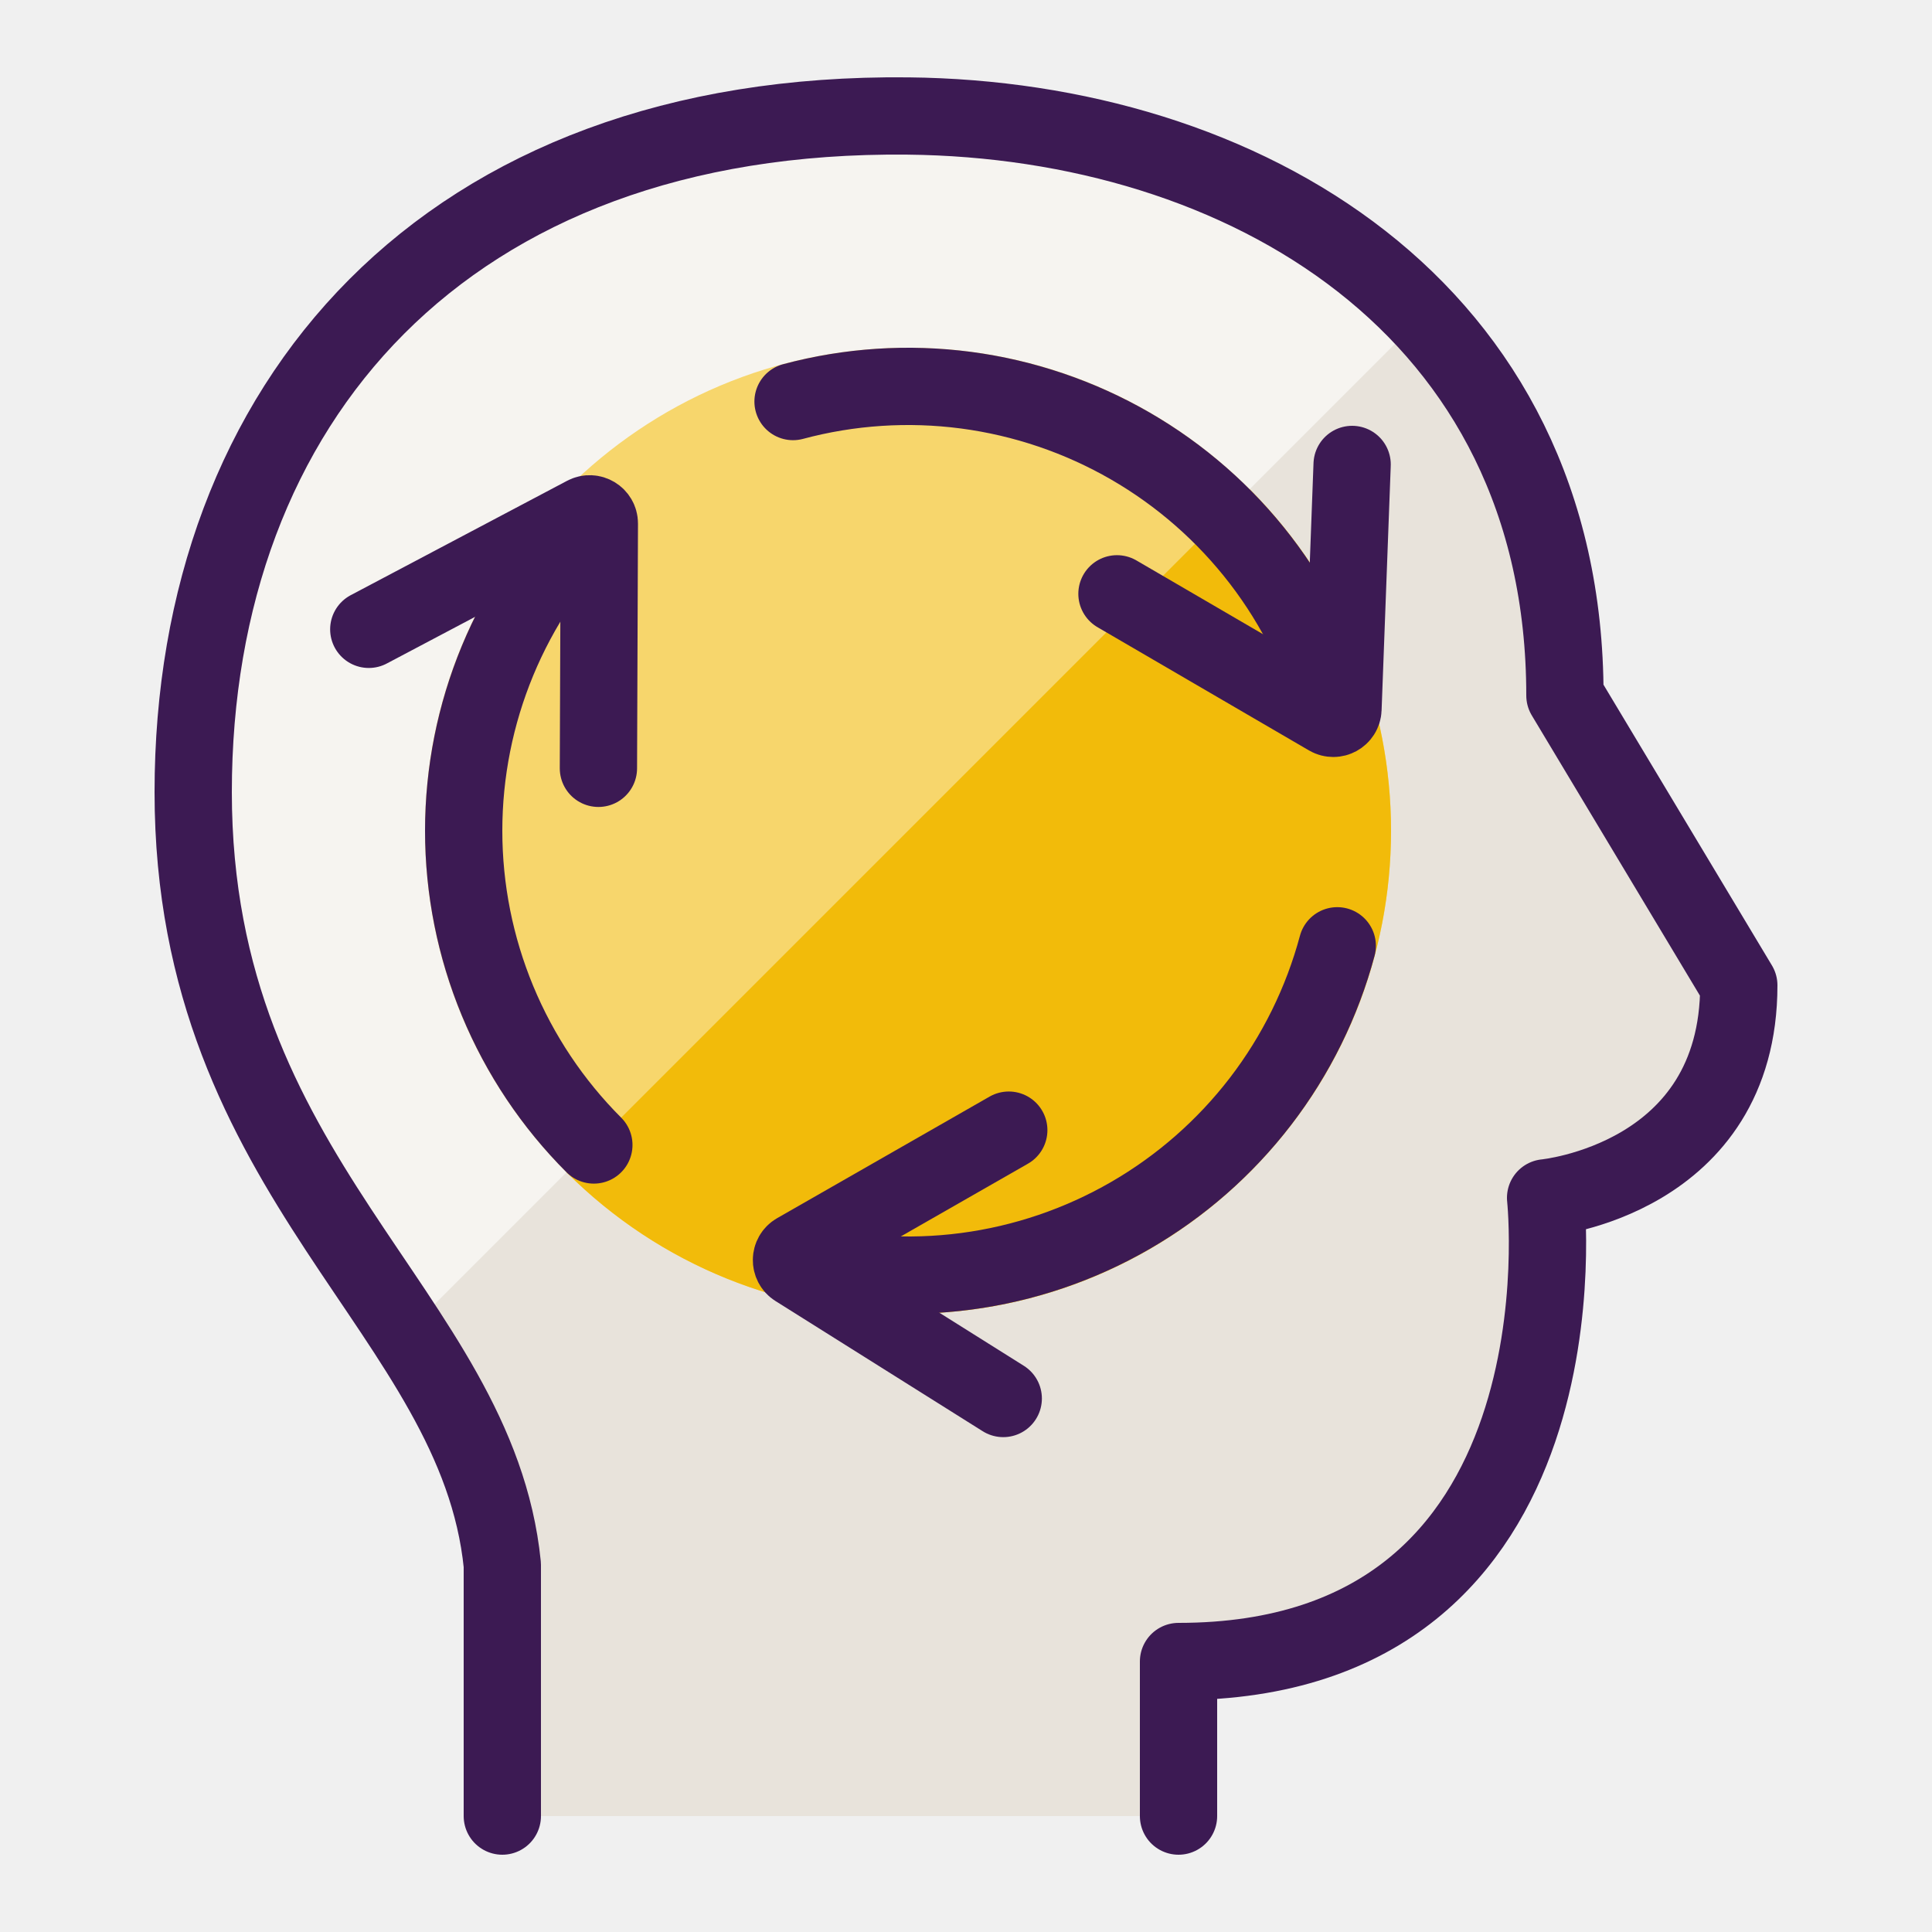
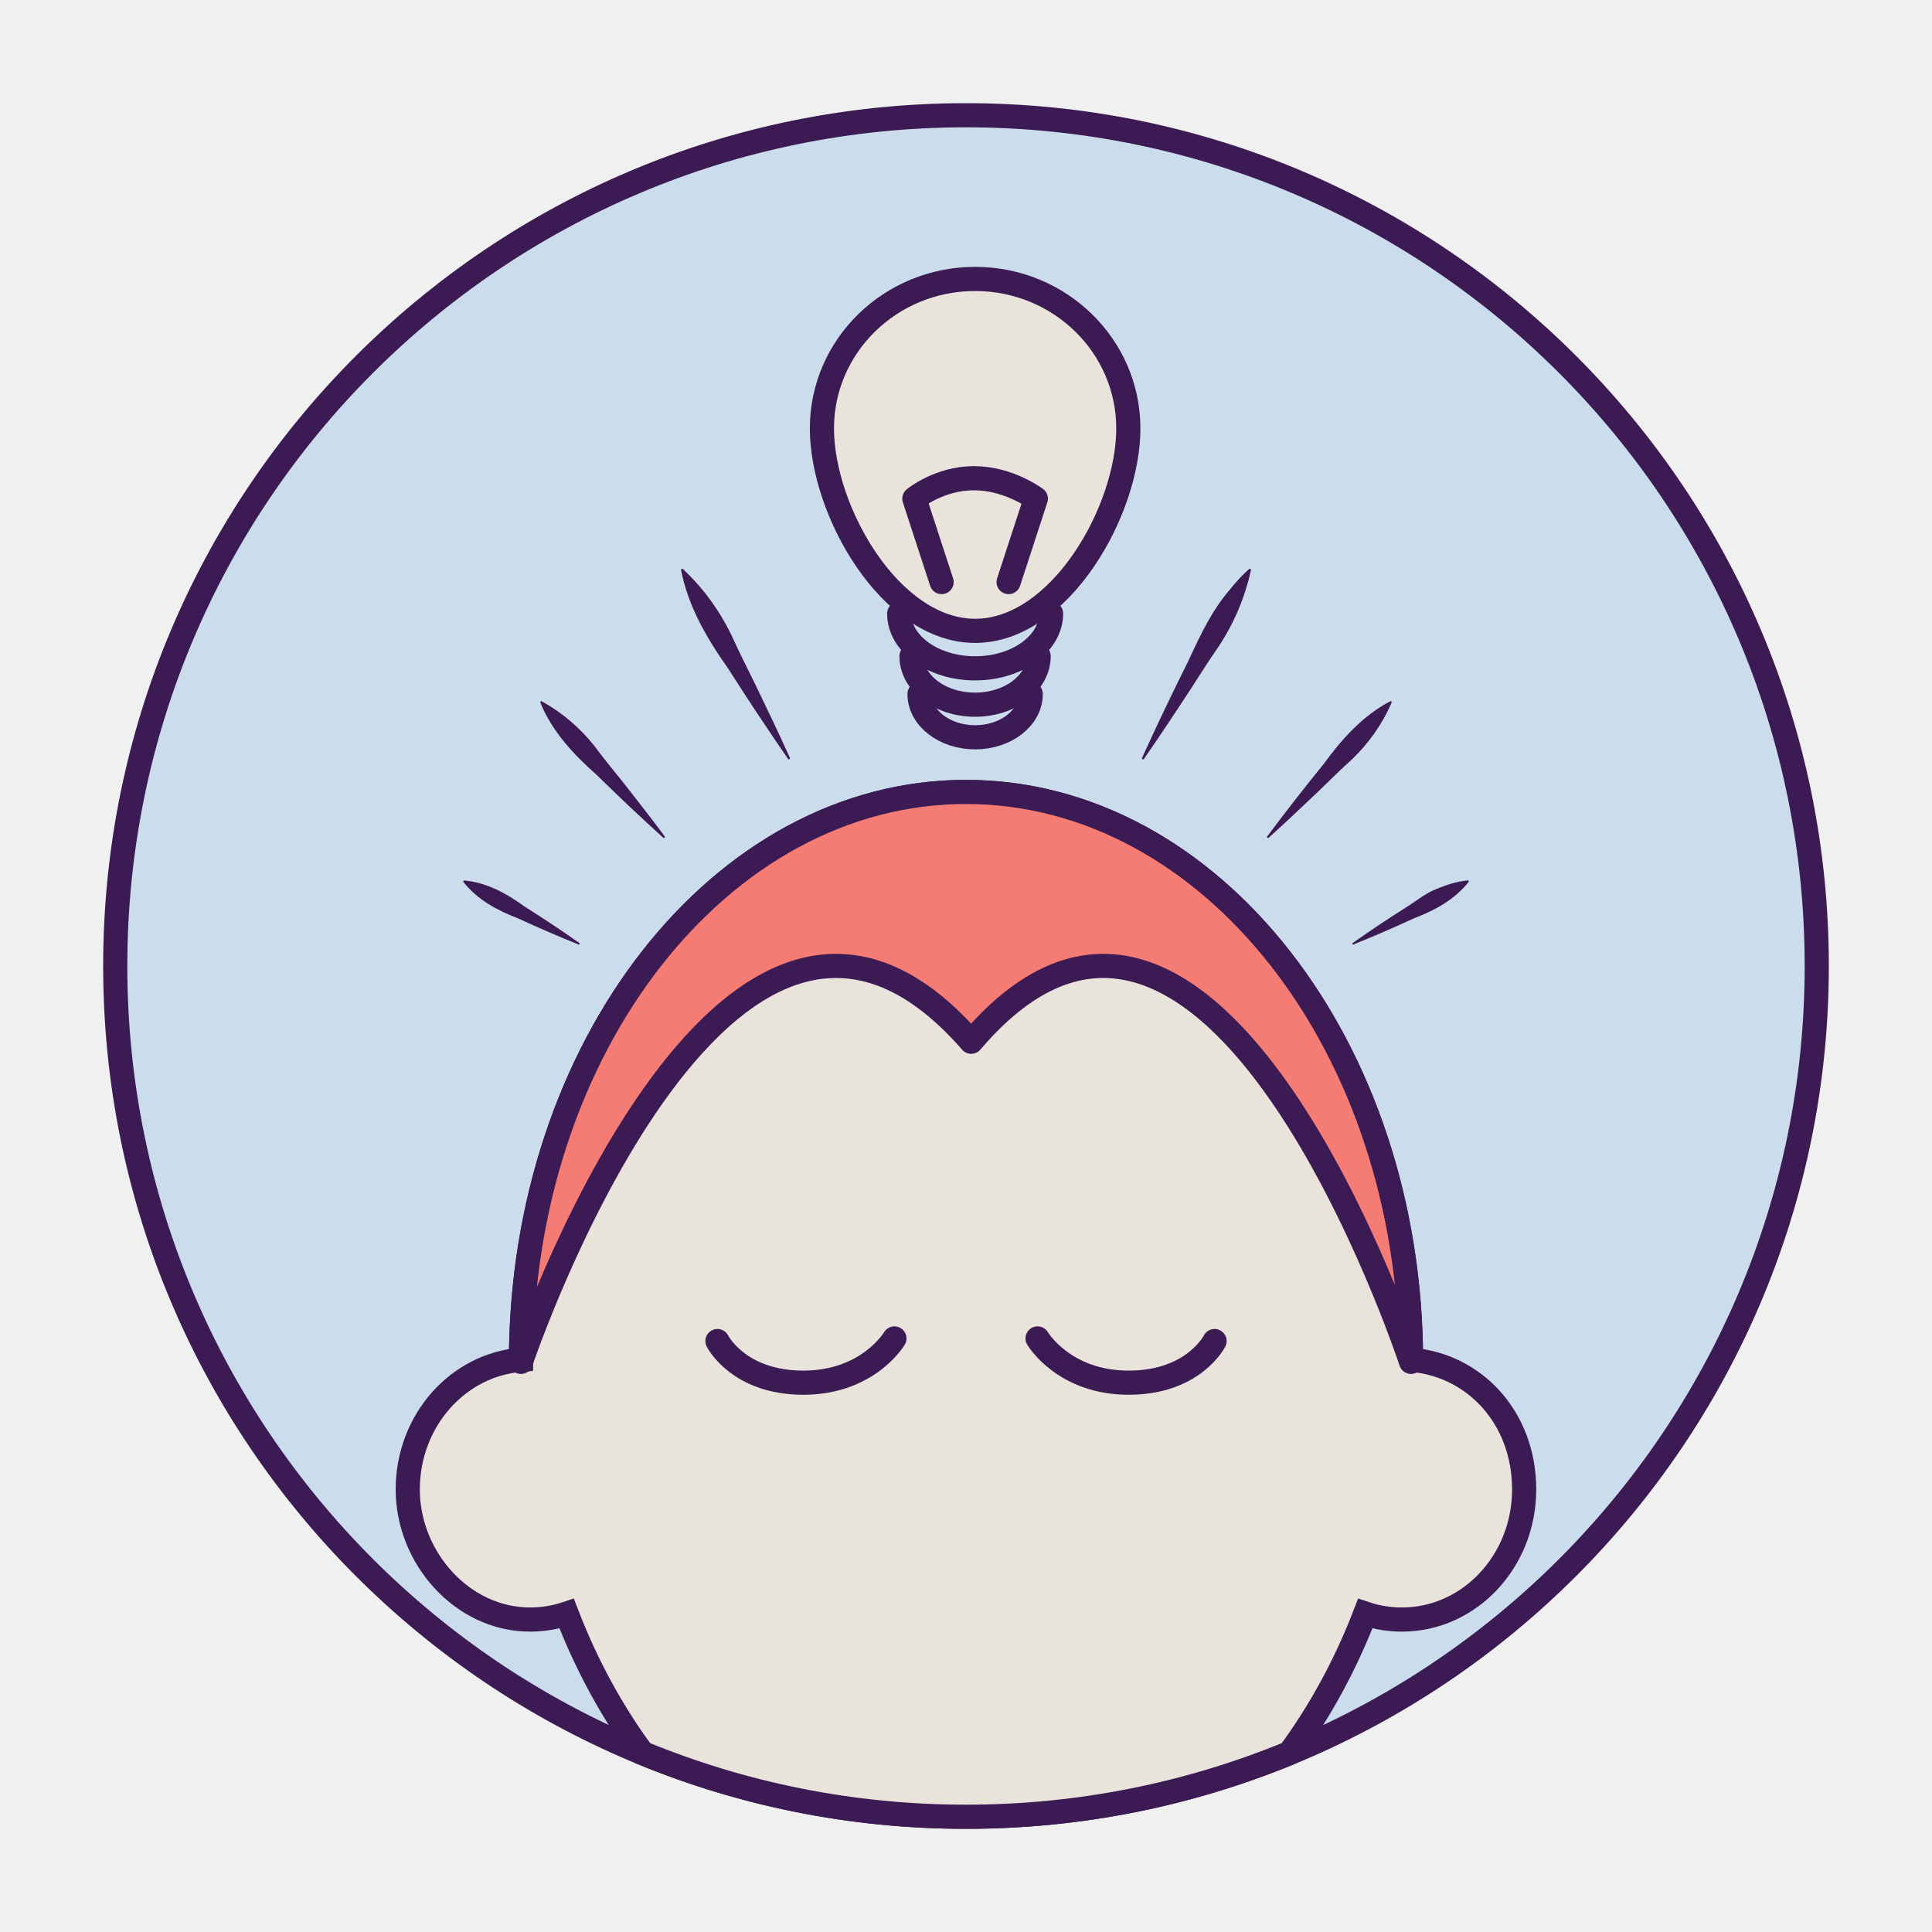
- <svg xmlns="http://www.w3.org/2000/svg" width="50" height="50" viewBox="0 0 50 50" fill="none">
-   <g clip-path="url(#clip0_2512_743)">
-     <path d="M13 47V40.5C12.342 33.95 5 30.556 5 20.5C5 10.444 11.501 2.876 23.5 3.002C32.14 3.092 40.5 7.943 40.5 18L45 25.5C45 30.528 40 31 40 31C40 31 41.3 43 30.5 43V47" fill="#F6F4F0" />
-     <path d="M36.809 8.191L10.527 34.473C11.761 36.375 12.774 38.252 13 40.5V47H30.5V43C41.3 43 40 31 40 31C40 31 45 30.528 45 25.5L40.5 18C40.5 13.857 39.082 10.598 36.809 8.191Z" fill="#E8E3DB" />
-     <circle cx="23.5" cy="21.5" r="12.5" fill="#F7D66C" />
-     <path d="M32.339 30.339C37.22 25.457 37.22 17.543 32.339 12.661L14.661 30.339C19.543 35.22 27.457 35.22 32.339 30.339Z" fill="#F2BB0A" />
-     <path d="M13 47V40.5C12.342 33.95 5 30.556 5 20.5C5 10.444 11.501 2.876 23.5 3.002C32.14 3.092 40.5 7.943 40.5 18L45 25.5C45 30.528 40 31 40 31C40 31 41.3 43 30.5 43V47" stroke="#3C1A53" stroke-width="2" stroke-linecap="round" stroke-linejoin="round" />
-     <path d="M9.544 16.287L15.144 13.327C15.311 13.239 15.512 13.361 15.511 13.549L15.487 19.884" stroke="#3C1A53" stroke-width="2" stroke-linecap="round" />
-     <path d="M25.964 36.193L20.6 32.823C20.441 32.722 20.445 32.488 20.609 32.394L26.107 29.248" stroke="#3C1A53" stroke-width="2" stroke-linecap="round" />
-     <path d="M34.993 12.02L34.756 18.35C34.749 18.539 34.543 18.652 34.38 18.557L28.907 15.368" stroke="#3C1A53" stroke-width="2" stroke-linecap="round" />
-     <path d="M20.524 10.392C21.982 10.001 23.504 9.901 25.001 10.098C26.498 10.296 27.942 10.786 29.25 11.541C30.558 12.296 31.704 13.301 32.624 14.499C33.543 15.697 34.217 17.065 34.608 18.524" stroke="#3C1A53" stroke-width="2" stroke-linecap="round" />
-     <path d="M34.608 24.477C34.217 25.935 33.543 27.303 32.624 28.501C31.704 29.699 30.558 30.704 29.25 31.459C27.942 32.214 26.498 32.705 25.001 32.902C23.504 33.099 21.982 32.999 20.524 32.608" stroke="#3C1A53" stroke-width="2" stroke-linecap="round" />
-     <path d="M15.369 29.632C14.301 28.564 13.454 27.296 12.876 25.901C12.298 24.506 12 23.01 12 21.5C12 19.99 12.298 18.494 12.876 17.099C13.454 15.704 14.301 14.436 15.369 13.368" stroke="#3C1A53" stroke-width="2" stroke-linecap="round" />
+ <svg xmlns="http://www.w3.org/2000/svg" id="Layer_1" data-name="Layer 1" viewBox="0 0 400 400">
+   <defs>
+     <style>
+       .cls-1, .cls-2, .cls-3, .cls-4, .cls-5, .cls-6 {
+         stroke: #3c1a53;
+         stroke-width: 5px;
+       }
+ 
+       .cls-1, .cls-3 {
+         fill: #cbdced;
+       }
+ 
+       .cls-1, .cls-6 {
+         stroke-miterlimit: 10;
+       }
+ 
+       .cls-2 {
+         fill: #f57c75;
+       }
+ 
+       .cls-2, .cls-3, .cls-4, .cls-5 {
+         stroke-linecap: round;
+         stroke-linejoin: round;
+       }
+ 
+       .cls-4, .cls-6 {
+         fill: #e8e3db;
+       }
+ 
+       .cls-5 {
+         fill: none;
+       }
+ 
+       .cls-7 {
+         fill: #3c1a53;
+       }
+     </style>
+   </defs>
+   <circle class="cls-1" cx="200" cy="200" r="176.14" />
+   <path class="cls-6" d="M292.13,281.53c-.19-64.97-41.36-117.56-92.13-117.56s-91.95,52.6-92.13,117.56c-13.11,1.03-23.45,12.64-23.45,26.84s11.34,26.94,25.32,26.94c2.64,0,5.19-.43,7.58-1.23,4.09,10.63,9.4,20.34,15.68,28.86,20.65,8.5,43.27,13.2,66.99,13.2s46.34-4.7,66.99-13.2c6.28-8.53,11.59-18.24,15.68-28.86,2.39.8,4.94,1.23,7.58,1.23,13.99,0,25.32-12.06,25.32-26.94s-10.34-25.82-23.45-26.84Z" />
+   <path class="cls-2" d="M200,163.96c-50.89,0-92.14,52.83-92.14,118,0,0,42.03-125.01,93.22-66.28,50-58.73,91.06,66.28,91.06,66.28,0-65.17-41.25-118-92.14-118Z" />
+   <g>
+     <path class="cls-5" d="M148.54,277.65s4.31,8.62,17.78,8.62,18.86-9.16,18.86-9.16" />
+     <path class="cls-5" d="M251.46,277.65s-4.31,8.62-17.78,8.62-18.86-9.16-18.86-9.16" />
  </g>
-   <defs>
-     <clipPath id="clip0_2512_743">
-       <rect width="50" height="50" fill="white" />
-     </clipPath>
-   </defs>
+   <g>
+     <path class="cls-3" d="M213.4,143.69c0,4.95-5.16,8.96-11.51,8.96s-11.51-4.01-11.51-8.96" />
+     <path class="cls-3" d="M215.04,135.86c0,5.54-5.89,10.04-13.16,10.04s-13.16-4.49-13.16-10.04" />
+     <path class="cls-3" d="M217.61,127.03c0,6.26-7.04,11.34-15.72,11.34s-15.72-5.08-15.72-11.34" />
+     <path class="cls-4" d="M233.61,88.7c0,17.09-14.2,41.91-31.72,41.91s-31.72-24.82-31.72-41.91,14.2-30.95,31.72-30.95,31.72,13.86,31.72,30.95Z" />
+     <path class="cls-5" d="M194.95,120.51l-5.64-17.27s5.11-4.23,12.34-4.23,12.81,4.23,12.81,4.23l-5.64,17.27" />
+   </g>
+   <g>
+     <g>
+       <path class="cls-7" d="M236.45,156.91c3-6.62,6.44-13.8,9.71-20.32,2.35-5.13,4.77-10.24,8.49-14.55,1.19-1.48,2.46-2.91,3.95-4.22.16-.15.44,0,.39.22-1.21,5.6-3.46,10.87-6.57,15.64-1.87,2.67-4.4,6.62-6.17,9.41-2.99,4.56-6.31,9.57-9.41,14.03-.14.21-.51.02-.39-.22h0Z" />
+       <path class="cls-7" d="M262.37,173.16c3.66-4.91,7.78-10.19,11.66-14.95,3.76-5.16,8.04-9.99,13.79-13.01.17-.09.39.1.3.28-1.93,4.44-4.72,8.39-8.19,11.72-2.05,1.83-4.87,4.59-6.86,6.54-3.33,3.17-7.01,6.64-10.4,9.7-.17.16-.46-.08-.3-.28h0Z" />
+       <path class="cls-7" d="M280.05,195.24c3.72-2.61,7.49-5.13,11.34-7.55,1.92-1.21,3.68-2.69,5.79-3.55,2.15-.9,4.33-1.64,6.71-1.86.16-.02.27.18.17.31-2.92,3.71-7.02,5.89-11.34,7.55-4.12,1.91-8.29,3.7-12.5,5.4-.18.08-.34-.19-.17-.31h0Z" />
+     </g>
+     <g>
+       <path class="cls-7" d="M163.16,157.13c-4.13-5.98-8.53-12.61-12.44-18.77-4.37-6.18-8.23-12.77-9.71-20.32-.05-.21.23-.37.39-.22,4.18,3.92,7.55,8.55,10.04,13.67,1.33,2.98,3.42,7.17,4.9,10.13,2.37,4.91,4.97,10.33,7.2,15.28.11.23-.24.45-.39.22h0Z" />
+       <path class="cls-7" d="M137.32,173.44c-4.54-4.1-9.41-8.7-13.79-13.01-4.79-4.23-9.19-8.94-11.66-14.95-.08-.18.13-.37.3-.28,4.24,2.34,7.91,5.48,10.9,9.25,1.63,2.21,4.11,5.28,5.87,7.44,2.84,3.61,5.96,7.6,8.68,11.27.14.19-.13.45-.3.28h0Z" />
+       <path class="cls-7" d="M119.78,195.55c-4.21-1.7-8.38-3.5-12.5-5.4-4.31-1.66-8.42-3.84-11.34-7.55-.1-.12,0-.33.17-.31,4.7.43,8.77,2.69,12.5,5.4,3.84,2.42,7.62,4.94,11.34,7.55.16.11.02.39-.17.31h0Z" />
+     </g>
+   </g>
</svg>
